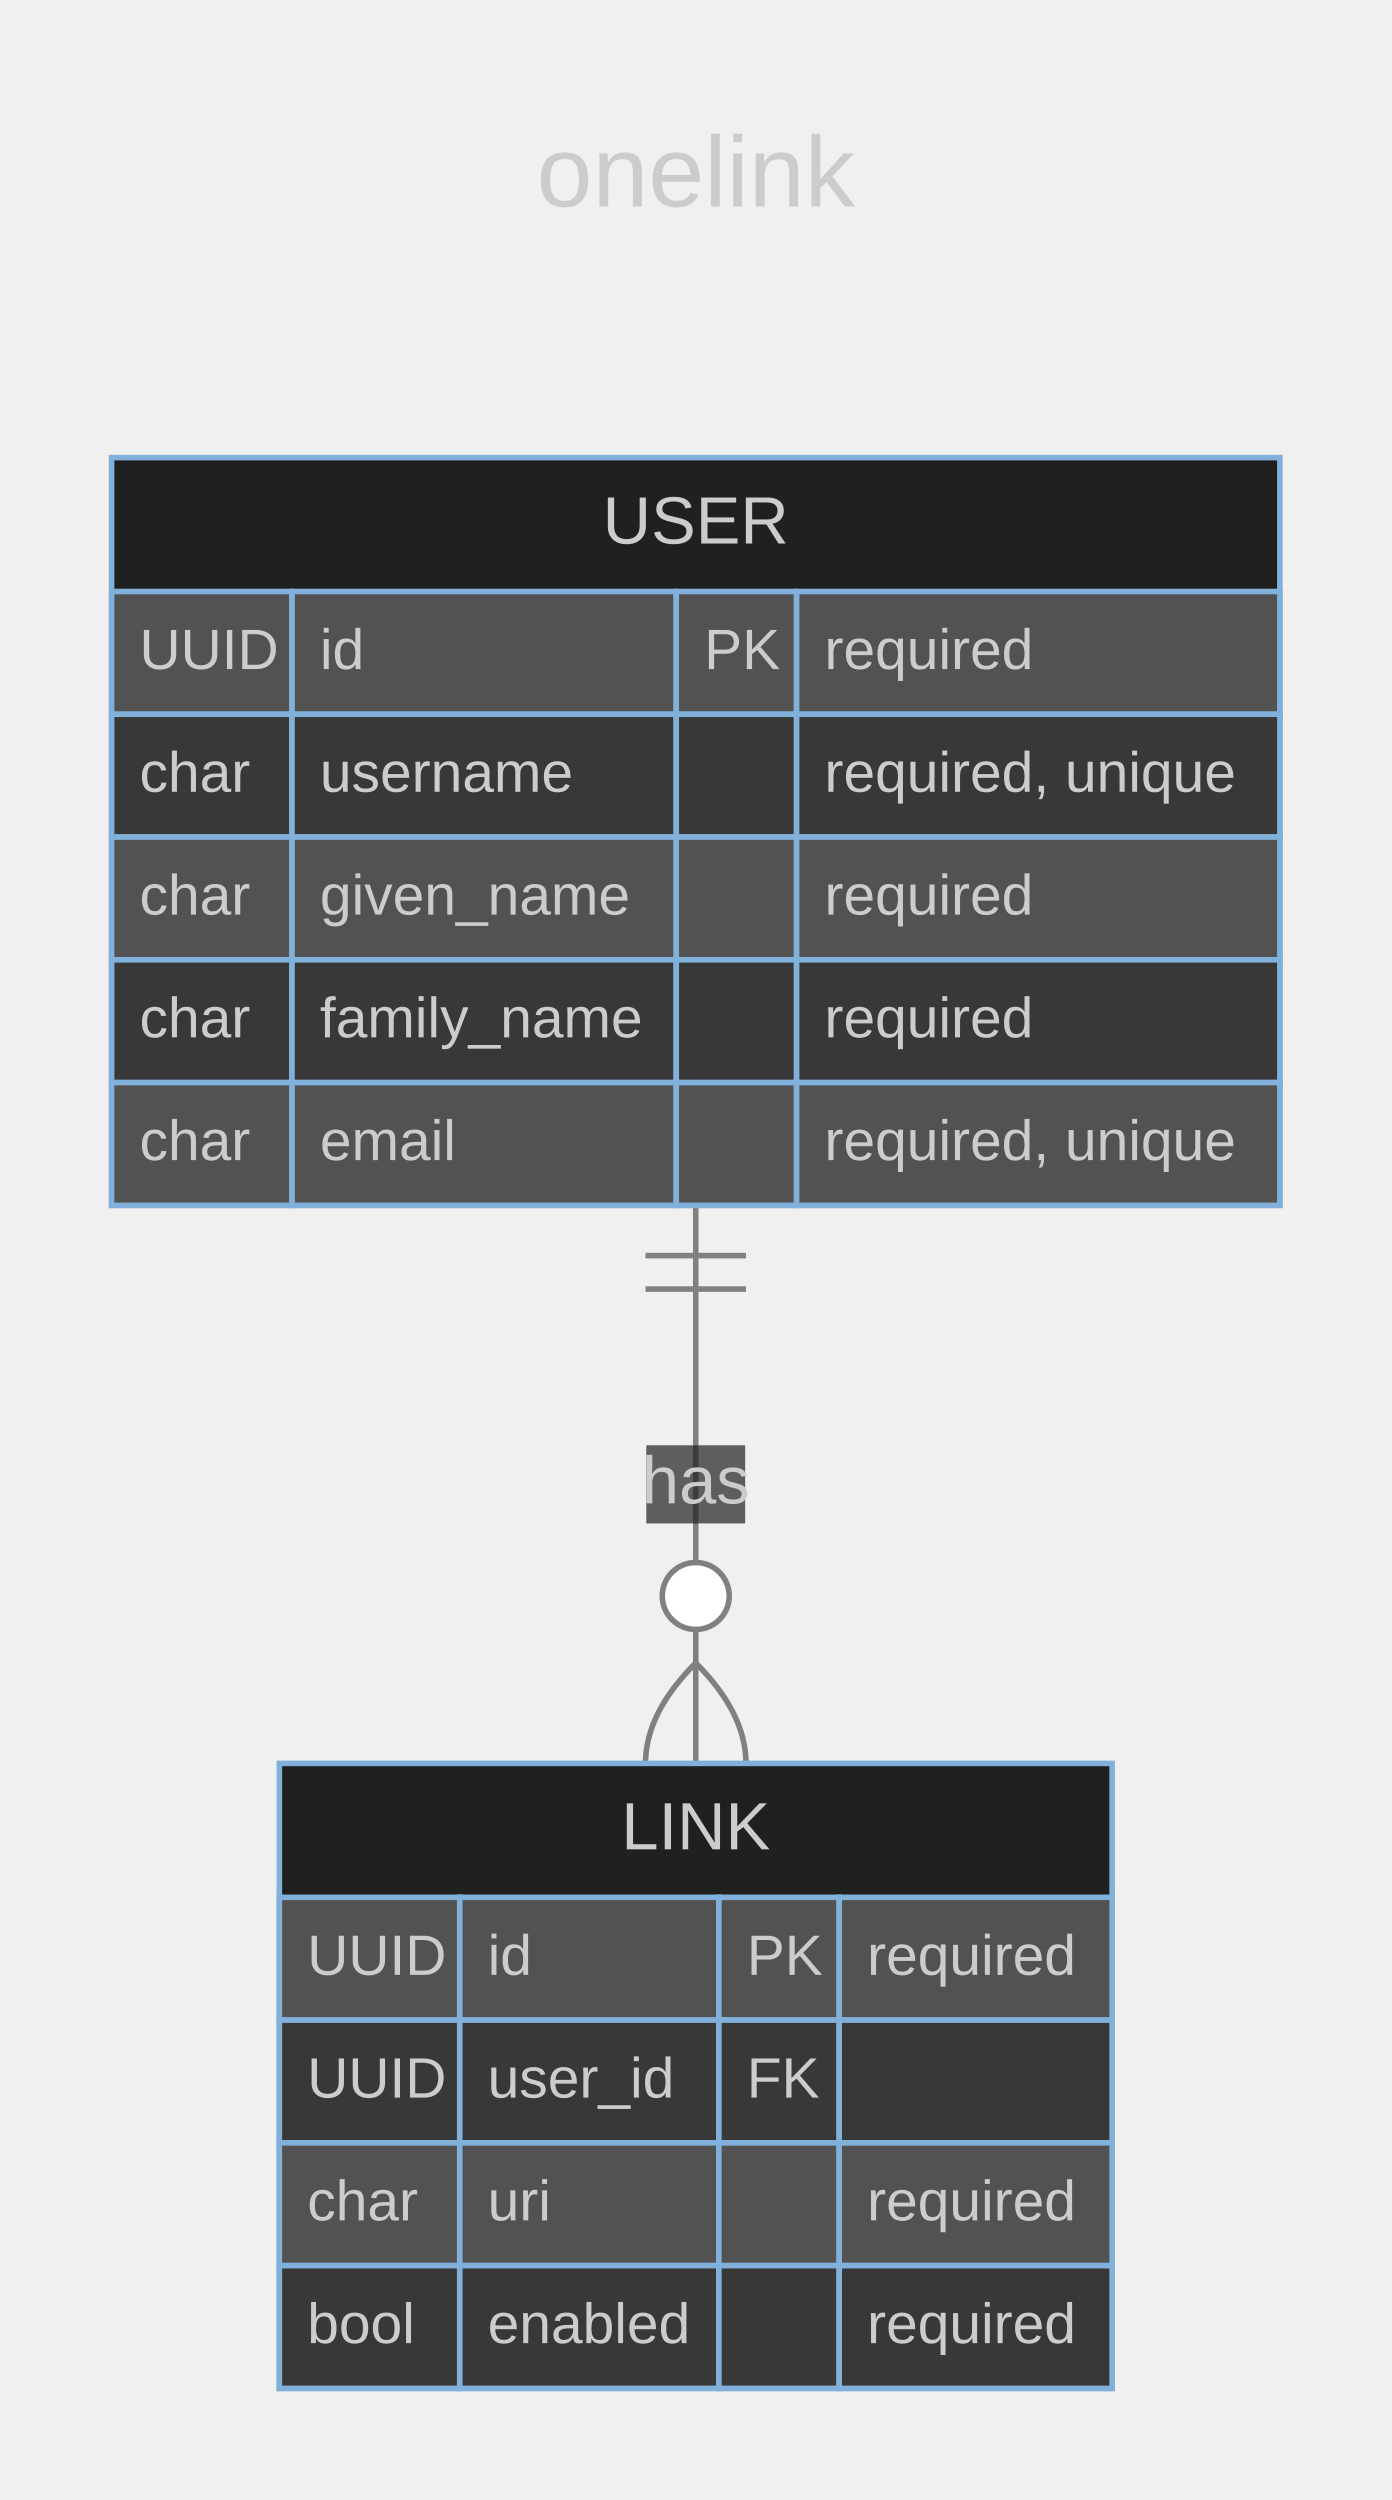
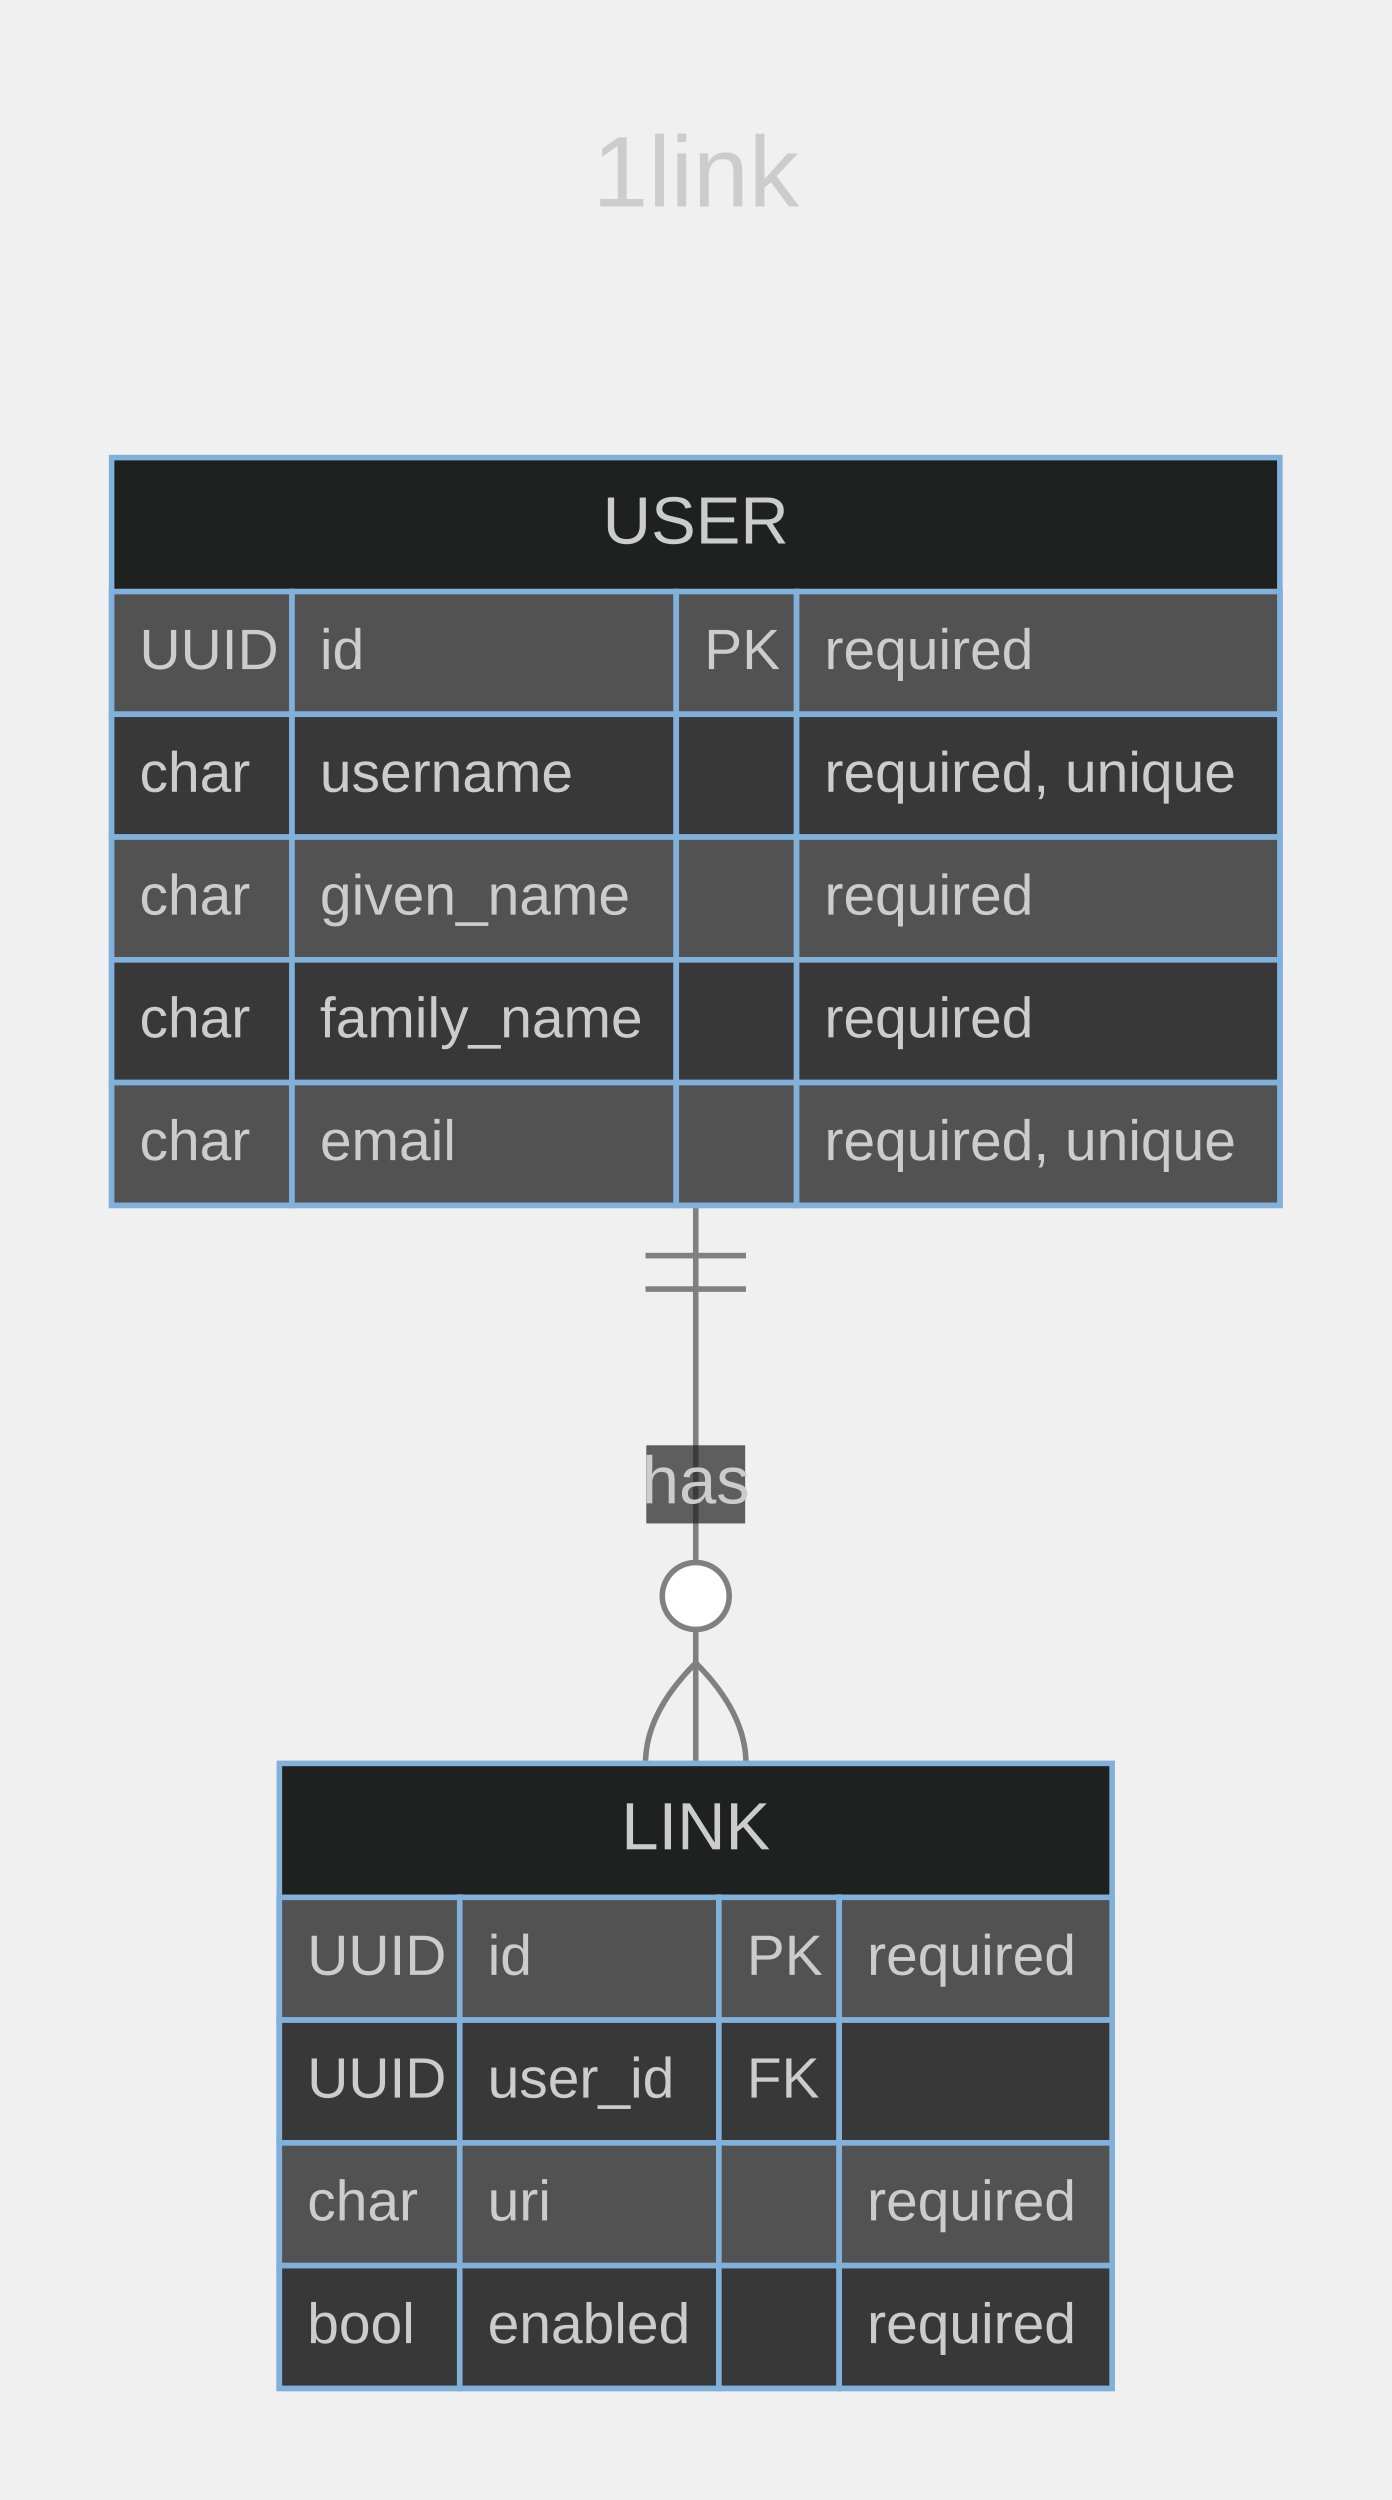
- <svg xmlns="http://www.w3.org/2000/svg" aria-labelledby="chart-title-mermaid-1680476827465" aria-roledescription="er" viewBox="0 -62 249.352 448" style="max-width: 249.352px; background-color: rgb(0, 43, 54);" width="100%" id="mermaid-1680476827465">
-   <style>#mermaid-1680476827465{font-family:"trebuchet ms",verdana,arial,sans-serif;font-size:16px;fill:#ccc;}#mermaid-1680476827465 .error-icon{fill:#a44141;}#mermaid-1680476827465 .error-text{fill:#ddd;stroke:#ddd;}#mermaid-1680476827465 .edge-thickness-normal{stroke-width:2px;}#mermaid-1680476827465 .edge-thickness-thick{stroke-width:3.5px;}#mermaid-1680476827465 .edge-pattern-solid{stroke-dasharray:0;}#mermaid-1680476827465 .edge-pattern-dashed{stroke-dasharray:3;}#mermaid-1680476827465 .edge-pattern-dotted{stroke-dasharray:2;}#mermaid-1680476827465 .marker{fill:lightgrey;stroke:lightgrey;}#mermaid-1680476827465 .marker.cross{stroke:lightgrey;}#mermaid-1680476827465 svg{font-family:"trebuchet ms",verdana,arial,sans-serif;font-size:16px;}#mermaid-1680476827465 .entityBox{fill:#1f2020;stroke:#81B1DB;}#mermaid-1680476827465 .attributeBoxOdd{fill:hsl(0, 0%, 32%);stroke:#81B1DB;}#mermaid-1680476827465 .attributeBoxEven{fill:hsl(0, 0%, 22%);stroke:#81B1DB;}#mermaid-1680476827465 .relationshipLabelBox{fill:hsl(20, 1.587%, 12.353%);opacity:0.7;background-color:hsl(20, 1.587%, 12.353%);}#mermaid-1680476827465 .relationshipLabelBox rect{opacity:0.5;}#mermaid-1680476827465 .relationshipLine{stroke:lightgrey;}#mermaid-1680476827465 .entityTitleText{text-anchor:middle;font-size:18px;fill:#ccc;}#mermaid-1680476827465 :root{--mermaid-font-family:"trebuchet ms",verdana,arial,sans-serif;}</style>
+ <svg xmlns="http://www.w3.org/2000/svg" aria-labelledby="chart-title-mermaid-1680477546762" aria-roledescription="er" viewBox="0 -62 249.352 448" style="max-width: 249.352px; background-color: rgb(0, 43, 54);" width="100%" id="mermaid-1680477546762">
+   <style>#mermaid-1680477546762{font-family:"trebuchet ms",verdana,arial,sans-serif;font-size:16px;fill:#ccc;}#mermaid-1680477546762 .error-icon{fill:#a44141;}#mermaid-1680477546762 .error-text{fill:#ddd;stroke:#ddd;}#mermaid-1680477546762 .edge-thickness-normal{stroke-width:2px;}#mermaid-1680477546762 .edge-thickness-thick{stroke-width:3.5px;}#mermaid-1680477546762 .edge-pattern-solid{stroke-dasharray:0;}#mermaid-1680477546762 .edge-pattern-dashed{stroke-dasharray:3;}#mermaid-1680477546762 .edge-pattern-dotted{stroke-dasharray:2;}#mermaid-1680477546762 .marker{fill:lightgrey;stroke:lightgrey;}#mermaid-1680477546762 .marker.cross{stroke:lightgrey;}#mermaid-1680477546762 svg{font-family:"trebuchet ms",verdana,arial,sans-serif;font-size:16px;}#mermaid-1680477546762 .entityBox{fill:#1f2020;stroke:#81B1DB;}#mermaid-1680477546762 .attributeBoxOdd{fill:hsl(0, 0%, 32%);stroke:#81B1DB;}#mermaid-1680477546762 .attributeBoxEven{fill:hsl(0, 0%, 22%);stroke:#81B1DB;}#mermaid-1680477546762 .relationshipLabelBox{fill:hsl(20, 1.587%, 12.353%);opacity:0.7;background-color:hsl(20, 1.587%, 12.353%);}#mermaid-1680477546762 .relationshipLabelBox rect{opacity:0.5;}#mermaid-1680477546762 .relationshipLine{stroke:lightgrey;}#mermaid-1680477546762 .entityTitleText{text-anchor:middle;font-size:18px;fill:#ccc;}#mermaid-1680477546762 :root{--mermaid-font-family:"trebuchet ms",verdana,arial,sans-serif;}</style>
  <g />
  <defs>
    <marker orient="auto" markerHeight="18" markerWidth="18" refY="9" refX="0" id="ONLY_ONE_START">
      <path d="M9,0 L9,18 M15,0 L15,18" fill="none" stroke="gray" />
    </marker>
  </defs>
  <defs>
    <marker orient="auto" markerHeight="18" markerWidth="18" refY="9" refX="18" id="ONLY_ONE_END">
      <path d="M3,0 L3,18 M9,0 L9,18" fill="none" stroke="gray" />
    </marker>
  </defs>
  <defs>
    <marker orient="auto" markerHeight="18" markerWidth="30" refY="9" refX="0" id="ZERO_OR_ONE_START">
      <circle r="6" cy="9" cx="21" fill="white" stroke="gray" />
      <path d="M9,0 L9,18" fill="none" stroke="gray" />
    </marker>
  </defs>
  <defs>
    <marker orient="auto" markerHeight="18" markerWidth="30" refY="9" refX="30" id="ZERO_OR_ONE_END">
      <circle r="6" cy="9" cx="9" fill="white" stroke="gray" />
      <path d="M21,0 L21,18" fill="none" stroke="gray" />
    </marker>
  </defs>
  <defs>
    <marker orient="auto" markerHeight="36" markerWidth="45" refY="18" refX="18" id="ONE_OR_MORE_START">
      <path d="M0,18 Q 18,0 36,18 Q 18,36 0,18 M42,9 L42,27" fill="none" stroke="gray" />
    </marker>
  </defs>
  <defs>
    <marker orient="auto" markerHeight="36" markerWidth="45" refY="18" refX="27" id="ONE_OR_MORE_END">
      <path d="M3,9 L3,27 M9,18 Q27,0 45,18 Q27,36 9,18" fill="none" stroke="gray" />
    </marker>
  </defs>
  <defs>
    <marker orient="auto" markerHeight="36" markerWidth="57" refY="18" refX="18" id="ZERO_OR_MORE_START">
      <circle r="6" cy="18" cx="48" fill="white" stroke="gray" />
      <path d="M0,18 Q18,0 36,18 Q18,36 0,18" fill="none" stroke="gray" />
    </marker>
  </defs>
  <defs>
    <marker orient="auto" markerHeight="36" markerWidth="57" refY="18" refX="39" id="ZERO_OR_MORE_END">
      <circle r="6" cy="18" cx="9" fill="white" stroke="gray" />
      <path d="M21,18 Q39,0 57,18 Q39,36 21,18" fill="none" stroke="gray" />
    </marker>
  </defs>
  <path style="stroke: gray; fill: none;" marker-start="url(#ONLY_ONE_START)" marker-end="url(#ZERO_OR_MORE_END)" d="M124.676,154L124.676,162.333C124.676,170.667,124.676,187.333,124.676,204C124.676,220.667,124.676,237.333,124.676,245.667L124.676,254" class="er relationshipLine" />
-   <g transform="translate(20,20 )" id="entity-USER-ff51eed2-aef8-4e44-b9be-c86f060546e3">
+   <g transform="translate(20,20 )" id="entity-USER-0b2d9ad9-75cc-4c78-8323-4e6ef7f2c4ac">
    <rect height="134" width="209.352" y="0" x="0" class="er entityBox" />
-     <text style="dominant-baseline: middle; text-anchor: middle; font-size: 12px;" transform="translate(104.6758,12)" y="0" x="0" id="text-entity-USER-ff51eed2-aef8-4e44-b9be-c86f060546e3" class="er entityLabel">USER</text>
+     <text style="dominant-baseline: middle; text-anchor: middle; font-size: 12px;" transform="translate(104.6758,12)" y="0" x="0" id="text-entity-USER-0b2d9ad9-75cc-4c78-8323-4e6ef7f2c4ac" class="er entityLabel">USER</text>
    <rect height="22" width="32.328" y="24" x="0" class="er attributeBoxOdd" />
-     <text style="dominant-baseline: middle; font-size: 10.2px;" transform="translate(5,35)" y="0" x="0" id="text-entity-USER-ff51eed2-aef8-4e44-b9be-c86f060546e3-attr-1-type" class="er entityLabel">UUID</text>
+     <text style="dominant-baseline: middle; font-size: 10.2px;" transform="translate(5,35)" y="0" x="0" id="text-entity-USER-0b2d9ad9-75cc-4c78-8323-4e6ef7f2c4ac-attr-1-type" class="er entityLabel">UUID</text>
    <rect height="22" width="68.859" y="24" x="32.328" class="er attributeBoxOdd" />
-     <text style="dominant-baseline: middle; font-size: 10.2px;" transform="translate(37.32812,35)" y="0" x="0" id="text-entity-USER-ff51eed2-aef8-4e44-b9be-c86f060546e3-attr-1-name" class="er entityLabel">id</text>
+     <text style="dominant-baseline: middle; font-size: 10.2px;" transform="translate(37.32812,35)" y="0" x="0" id="text-entity-USER-0b2d9ad9-75cc-4c78-8323-4e6ef7f2c4ac-attr-1-name" class="er entityLabel">id</text>
    <rect height="22" width="21.562" y="24" x="101.188" class="er attributeBoxOdd" />
-     <text style="dominant-baseline: middle; font-size: 10.2px;" transform="translate(106.1875,35)" y="0" x="0" id="text-entity-USER-ff51eed2-aef8-4e44-b9be-c86f060546e3-attr-1-key" class="er entityLabel">PK</text>
+     <text style="dominant-baseline: middle; font-size: 10.2px;" transform="translate(106.1875,35)" y="0" x="0" id="text-entity-USER-0b2d9ad9-75cc-4c78-8323-4e6ef7f2c4ac-attr-1-key" class="er entityLabel">PK</text>
    <rect height="22" width="86.602" y="24" x="122.75" class="er attributeBoxOdd" />
-     <text style="dominant-baseline: middle; font-size: 10.2px;" transform="translate(127.75,35)" y="0" x="0" id="text-entity-USER-ff51eed2-aef8-4e44-b9be-c86f060546e3-attr-1-comment" class="er entityLabel">required</text>
+     <text style="dominant-baseline: middle; font-size: 10.2px;" transform="translate(127.75,35)" y="0" x="0" id="text-entity-USER-0b2d9ad9-75cc-4c78-8323-4e6ef7f2c4ac-attr-1-comment" class="er entityLabel">required</text>
    <rect height="22" width="32.328" y="46" x="0" class="er attributeBoxEven" />
-     <text style="dominant-baseline: middle; font-size: 10.2px;" transform="translate(5,57)" y="0" x="0" id="text-entity-USER-ff51eed2-aef8-4e44-b9be-c86f060546e3-attr-2-type" class="er entityLabel">char</text>
+     <text style="dominant-baseline: middle; font-size: 10.2px;" transform="translate(5,57)" y="0" x="0" id="text-entity-USER-0b2d9ad9-75cc-4c78-8323-4e6ef7f2c4ac-attr-2-type" class="er entityLabel">char</text>
    <rect height="22" width="68.859" y="46" x="32.328" class="er attributeBoxEven" />
-     <text style="dominant-baseline: middle; font-size: 10.2px;" transform="translate(37.32812,57)" y="0" x="0" id="text-entity-USER-ff51eed2-aef8-4e44-b9be-c86f060546e3-attr-2-name" class="er entityLabel">username</text>
+     <text style="dominant-baseline: middle; font-size: 10.2px;" transform="translate(37.32812,57)" y="0" x="0" id="text-entity-USER-0b2d9ad9-75cc-4c78-8323-4e6ef7f2c4ac-attr-2-name" class="er entityLabel">username</text>
    <rect height="22" width="21.562" y="46" x="101.188" class="er attributeBoxEven" />
-     <text style="dominant-baseline: middle; font-size: 10.2px;" transform="translate(106.1875,57)" y="0" x="0" id="text-entity-USER-ff51eed2-aef8-4e44-b9be-c86f060546e3-attr-2-key" class="er entityLabel" />
+     <text style="dominant-baseline: middle; font-size: 10.2px;" transform="translate(106.1875,57)" y="0" x="0" id="text-entity-USER-0b2d9ad9-75cc-4c78-8323-4e6ef7f2c4ac-attr-2-key" class="er entityLabel" />
    <rect height="22" width="86.602" y="46" x="122.75" class="er attributeBoxEven" />
-     <text style="dominant-baseline: middle; font-size: 10.2px;" transform="translate(127.75,57)" y="0" x="0" id="text-entity-USER-ff51eed2-aef8-4e44-b9be-c86f060546e3-attr-2-comment" class="er entityLabel">required, unique</text>
+     <text style="dominant-baseline: middle; font-size: 10.2px;" transform="translate(127.75,57)" y="0" x="0" id="text-entity-USER-0b2d9ad9-75cc-4c78-8323-4e6ef7f2c4ac-attr-2-comment" class="er entityLabel">required, unique</text>
    <rect height="22" width="32.328" y="68" x="0" class="er attributeBoxOdd" />
-     <text style="dominant-baseline: middle; font-size: 10.2px;" transform="translate(5,79)" y="0" x="0" id="text-entity-USER-ff51eed2-aef8-4e44-b9be-c86f060546e3-attr-3-type" class="er entityLabel">char</text>
+     <text style="dominant-baseline: middle; font-size: 10.2px;" transform="translate(5,79)" y="0" x="0" id="text-entity-USER-0b2d9ad9-75cc-4c78-8323-4e6ef7f2c4ac-attr-3-type" class="er entityLabel">char</text>
    <rect height="22" width="68.859" y="68" x="32.328" class="er attributeBoxOdd" />
-     <text style="dominant-baseline: middle; font-size: 10.2px;" transform="translate(37.32812,79)" y="0" x="0" id="text-entity-USER-ff51eed2-aef8-4e44-b9be-c86f060546e3-attr-3-name" class="er entityLabel">given_name</text>
+     <text style="dominant-baseline: middle; font-size: 10.2px;" transform="translate(37.32812,79)" y="0" x="0" id="text-entity-USER-0b2d9ad9-75cc-4c78-8323-4e6ef7f2c4ac-attr-3-name" class="er entityLabel">given_name</text>
    <rect height="22" width="21.562" y="68" x="101.188" class="er attributeBoxOdd" />
-     <text style="dominant-baseline: middle; font-size: 10.2px;" transform="translate(106.1875,79)" y="0" x="0" id="text-entity-USER-ff51eed2-aef8-4e44-b9be-c86f060546e3-attr-3-key" class="er entityLabel" />
+     <text style="dominant-baseline: middle; font-size: 10.2px;" transform="translate(106.1875,79)" y="0" x="0" id="text-entity-USER-0b2d9ad9-75cc-4c78-8323-4e6ef7f2c4ac-attr-3-key" class="er entityLabel" />
    <rect height="22" width="86.602" y="68" x="122.75" class="er attributeBoxOdd" />
-     <text style="dominant-baseline: middle; font-size: 10.2px;" transform="translate(127.75,79)" y="0" x="0" id="text-entity-USER-ff51eed2-aef8-4e44-b9be-c86f060546e3-attr-3-comment" class="er entityLabel">required</text>
+     <text style="dominant-baseline: middle; font-size: 10.2px;" transform="translate(127.75,79)" y="0" x="0" id="text-entity-USER-0b2d9ad9-75cc-4c78-8323-4e6ef7f2c4ac-attr-3-comment" class="er entityLabel">required</text>
    <rect height="22" width="32.328" y="90" x="0" class="er attributeBoxEven" />
-     <text style="dominant-baseline: middle; font-size: 10.2px;" transform="translate(5,101)" y="0" x="0" id="text-entity-USER-ff51eed2-aef8-4e44-b9be-c86f060546e3-attr-4-type" class="er entityLabel">char</text>
+     <text style="dominant-baseline: middle; font-size: 10.2px;" transform="translate(5,101)" y="0" x="0" id="text-entity-USER-0b2d9ad9-75cc-4c78-8323-4e6ef7f2c4ac-attr-4-type" class="er entityLabel">char</text>
    <rect height="22" width="68.859" y="90" x="32.328" class="er attributeBoxEven" />
-     <text style="dominant-baseline: middle; font-size: 10.2px;" transform="translate(37.32812,101)" y="0" x="0" id="text-entity-USER-ff51eed2-aef8-4e44-b9be-c86f060546e3-attr-4-name" class="er entityLabel">family_name</text>
+     <text style="dominant-baseline: middle; font-size: 10.2px;" transform="translate(37.32812,101)" y="0" x="0" id="text-entity-USER-0b2d9ad9-75cc-4c78-8323-4e6ef7f2c4ac-attr-4-name" class="er entityLabel">family_name</text>
    <rect height="22" width="21.562" y="90" x="101.188" class="er attributeBoxEven" />
-     <text style="dominant-baseline: middle; font-size: 10.2px;" transform="translate(106.1875,101)" y="0" x="0" id="text-entity-USER-ff51eed2-aef8-4e44-b9be-c86f060546e3-attr-4-key" class="er entityLabel" />
+     <text style="dominant-baseline: middle; font-size: 10.2px;" transform="translate(106.1875,101)" y="0" x="0" id="text-entity-USER-0b2d9ad9-75cc-4c78-8323-4e6ef7f2c4ac-attr-4-key" class="er entityLabel" />
    <rect height="22" width="86.602" y="90" x="122.75" class="er attributeBoxEven" />
-     <text style="dominant-baseline: middle; font-size: 10.2px;" transform="translate(127.75,101)" y="0" x="0" id="text-entity-USER-ff51eed2-aef8-4e44-b9be-c86f060546e3-attr-4-comment" class="er entityLabel">required</text>
+     <text style="dominant-baseline: middle; font-size: 10.2px;" transform="translate(127.75,101)" y="0" x="0" id="text-entity-USER-0b2d9ad9-75cc-4c78-8323-4e6ef7f2c4ac-attr-4-comment" class="er entityLabel">required</text>
    <rect height="22" width="32.328" y="112" x="0" class="er attributeBoxOdd" />
-     <text style="dominant-baseline: middle; font-size: 10.2px;" transform="translate(5,123)" y="0" x="0" id="text-entity-USER-ff51eed2-aef8-4e44-b9be-c86f060546e3-attr-5-type" class="er entityLabel">char</text>
+     <text style="dominant-baseline: middle; font-size: 10.2px;" transform="translate(5,123)" y="0" x="0" id="text-entity-USER-0b2d9ad9-75cc-4c78-8323-4e6ef7f2c4ac-attr-5-type" class="er entityLabel">char</text>
    <rect height="22" width="68.859" y="112" x="32.328" class="er attributeBoxOdd" />
-     <text style="dominant-baseline: middle; font-size: 10.2px;" transform="translate(37.32812,123)" y="0" x="0" id="text-entity-USER-ff51eed2-aef8-4e44-b9be-c86f060546e3-attr-5-name" class="er entityLabel">email</text>
+     <text style="dominant-baseline: middle; font-size: 10.2px;" transform="translate(37.32812,123)" y="0" x="0" id="text-entity-USER-0b2d9ad9-75cc-4c78-8323-4e6ef7f2c4ac-attr-5-name" class="er entityLabel">email</text>
    <rect height="22" width="21.562" y="112" x="101.188" class="er attributeBoxOdd" />
-     <text style="dominant-baseline: middle; font-size: 10.2px;" transform="translate(106.1875,123)" y="0" x="0" id="text-entity-USER-ff51eed2-aef8-4e44-b9be-c86f060546e3-attr-5-key" class="er entityLabel" />
+     <text style="dominant-baseline: middle; font-size: 10.2px;" transform="translate(106.1875,123)" y="0" x="0" id="text-entity-USER-0b2d9ad9-75cc-4c78-8323-4e6ef7f2c4ac-attr-5-key" class="er entityLabel" />
    <rect height="22" width="86.602" y="112" x="122.75" class="er attributeBoxOdd" />
-     <text style="dominant-baseline: middle; font-size: 10.2px;" transform="translate(127.75,123)" y="0" x="0" id="text-entity-USER-ff51eed2-aef8-4e44-b9be-c86f060546e3-attr-5-comment" class="er entityLabel">required, unique</text>
+     <text style="dominant-baseline: middle; font-size: 10.2px;" transform="translate(127.75,123)" y="0" x="0" id="text-entity-USER-0b2d9ad9-75cc-4c78-8323-4e6ef7f2c4ac-attr-5-comment" class="er entityLabel">required, unique</text>
  </g>
-   <g transform="translate(50.05859,254 )" id="entity-LINK-faf42b04-c7f7-4211-b573-e5caf0ce8428">
+   <g transform="translate(50.05859,254 )" id="entity-LINK-166745fa-c22e-479b-8858-b29aaa2363fb">
    <rect height="112" width="149.234" y="0" x="0" class="er entityBox" />
-     <text style="dominant-baseline: middle; text-anchor: middle; font-size: 12px;" transform="translate(74.61719,12)" y="0" x="0" id="text-entity-LINK-faf42b04-c7f7-4211-b573-e5caf0ce8428" class="er entityLabel">LINK</text>
+     <text style="dominant-baseline: middle; text-anchor: middle; font-size: 12px;" transform="translate(74.61719,12)" y="0" x="0" id="text-entity-LINK-166745fa-c22e-479b-8858-b29aaa2363fb" class="er entityLabel">LINK</text>
    <rect height="22" width="32.328" y="24" x="0" class="er attributeBoxOdd" />
-     <text style="dominant-baseline: middle; font-size: 10.2px;" transform="translate(5,35)" y="0" x="0" id="text-entity-LINK-faf42b04-c7f7-4211-b573-e5caf0ce8428-attr-1-type" class="er entityLabel">UUID</text>
+     <text style="dominant-baseline: middle; font-size: 10.2px;" transform="translate(5,35)" y="0" x="0" id="text-entity-LINK-166745fa-c22e-479b-8858-b29aaa2363fb-attr-1-type" class="er entityLabel">UUID</text>
    <rect height="22" width="46.438" y="24" x="32.328" class="er attributeBoxOdd" />
-     <text style="dominant-baseline: middle; font-size: 10.2px;" transform="translate(37.32812,35)" y="0" x="0" id="text-entity-LINK-faf42b04-c7f7-4211-b573-e5caf0ce8428-attr-1-name" class="er entityLabel">id</text>
+     <text style="dominant-baseline: middle; font-size: 10.2px;" transform="translate(37.32812,35)" y="0" x="0" id="text-entity-LINK-166745fa-c22e-479b-8858-b29aaa2363fb-attr-1-name" class="er entityLabel">id</text>
    <rect height="22" width="21.562" y="24" x="78.766" class="er attributeBoxOdd" />
-     <text style="dominant-baseline: middle; font-size: 10.2px;" transform="translate(83.76562,35)" y="0" x="0" id="text-entity-LINK-faf42b04-c7f7-4211-b573-e5caf0ce8428-attr-1-key" class="er entityLabel">PK</text>
+     <text style="dominant-baseline: middle; font-size: 10.2px;" transform="translate(83.76562,35)" y="0" x="0" id="text-entity-LINK-166745fa-c22e-479b-8858-b29aaa2363fb-attr-1-key" class="er entityLabel">PK</text>
    <rect height="22" width="48.906" y="24" x="100.328" class="er attributeBoxOdd" />
-     <text style="dominant-baseline: middle; font-size: 10.2px;" transform="translate(105.3281,35)" y="0" x="0" id="text-entity-LINK-faf42b04-c7f7-4211-b573-e5caf0ce8428-attr-1-comment" class="er entityLabel">required</text>
+     <text style="dominant-baseline: middle; font-size: 10.2px;" transform="translate(105.3281,35)" y="0" x="0" id="text-entity-LINK-166745fa-c22e-479b-8858-b29aaa2363fb-attr-1-comment" class="er entityLabel">required</text>
    <rect height="22" width="32.328" y="46" x="0" class="er attributeBoxEven" />
-     <text style="dominant-baseline: middle; font-size: 10.2px;" transform="translate(5,57)" y="0" x="0" id="text-entity-LINK-faf42b04-c7f7-4211-b573-e5caf0ce8428-attr-2-type" class="er entityLabel">UUID</text>
+     <text style="dominant-baseline: middle; font-size: 10.2px;" transform="translate(5,57)" y="0" x="0" id="text-entity-LINK-166745fa-c22e-479b-8858-b29aaa2363fb-attr-2-type" class="er entityLabel">UUID</text>
    <rect height="22" width="46.438" y="46" x="32.328" class="er attributeBoxEven" />
-     <text style="dominant-baseline: middle; font-size: 10.2px;" transform="translate(37.32812,57)" y="0" x="0" id="text-entity-LINK-faf42b04-c7f7-4211-b573-e5caf0ce8428-attr-2-name" class="er entityLabel">user_id</text>
+     <text style="dominant-baseline: middle; font-size: 10.2px;" transform="translate(37.32812,57)" y="0" x="0" id="text-entity-LINK-166745fa-c22e-479b-8858-b29aaa2363fb-attr-2-name" class="er entityLabel">user_id</text>
    <rect height="22" width="21.562" y="46" x="78.766" class="er attributeBoxEven" />
-     <text style="dominant-baseline: middle; font-size: 10.2px;" transform="translate(83.76562,57)" y="0" x="0" id="text-entity-LINK-faf42b04-c7f7-4211-b573-e5caf0ce8428-attr-2-key" class="er entityLabel">FK</text>
+     <text style="dominant-baseline: middle; font-size: 10.2px;" transform="translate(83.76562,57)" y="0" x="0" id="text-entity-LINK-166745fa-c22e-479b-8858-b29aaa2363fb-attr-2-key" class="er entityLabel">FK</text>
    <rect height="22" width="48.906" y="46" x="100.328" class="er attributeBoxEven" />
-     <text style="dominant-baseline: middle; font-size: 10.2px;" transform="translate(105.3281,57)" y="0" x="0" id="text-entity-LINK-faf42b04-c7f7-4211-b573-e5caf0ce8428-attr-2-comment" class="er entityLabel" />
+     <text style="dominant-baseline: middle; font-size: 10.2px;" transform="translate(105.3281,57)" y="0" x="0" id="text-entity-LINK-166745fa-c22e-479b-8858-b29aaa2363fb-attr-2-comment" class="er entityLabel" />
    <rect height="22" width="32.328" y="68" x="0" class="er attributeBoxOdd" />
-     <text style="dominant-baseline: middle; font-size: 10.2px;" transform="translate(5,79)" y="0" x="0" id="text-entity-LINK-faf42b04-c7f7-4211-b573-e5caf0ce8428-attr-3-type" class="er entityLabel">char</text>
+     <text style="dominant-baseline: middle; font-size: 10.2px;" transform="translate(5,79)" y="0" x="0" id="text-entity-LINK-166745fa-c22e-479b-8858-b29aaa2363fb-attr-3-type" class="er entityLabel">char</text>
    <rect height="22" width="46.438" y="68" x="32.328" class="er attributeBoxOdd" />
-     <text style="dominant-baseline: middle; font-size: 10.2px;" transform="translate(37.32812,79)" y="0" x="0" id="text-entity-LINK-faf42b04-c7f7-4211-b573-e5caf0ce8428-attr-3-name" class="er entityLabel">uri</text>
+     <text style="dominant-baseline: middle; font-size: 10.2px;" transform="translate(37.32812,79)" y="0" x="0" id="text-entity-LINK-166745fa-c22e-479b-8858-b29aaa2363fb-attr-3-name" class="er entityLabel">uri</text>
    <rect height="22" width="21.562" y="68" x="78.766" class="er attributeBoxOdd" />
-     <text style="dominant-baseline: middle; font-size: 10.2px;" transform="translate(83.76562,79)" y="0" x="0" id="text-entity-LINK-faf42b04-c7f7-4211-b573-e5caf0ce8428-attr-3-key" class="er entityLabel" />
+     <text style="dominant-baseline: middle; font-size: 10.2px;" transform="translate(83.76562,79)" y="0" x="0" id="text-entity-LINK-166745fa-c22e-479b-8858-b29aaa2363fb-attr-3-key" class="er entityLabel" />
    <rect height="22" width="48.906" y="68" x="100.328" class="er attributeBoxOdd" />
-     <text style="dominant-baseline: middle; font-size: 10.2px;" transform="translate(105.3281,79)" y="0" x="0" id="text-entity-LINK-faf42b04-c7f7-4211-b573-e5caf0ce8428-attr-3-comment" class="er entityLabel">required</text>
+     <text style="dominant-baseline: middle; font-size: 10.2px;" transform="translate(105.3281,79)" y="0" x="0" id="text-entity-LINK-166745fa-c22e-479b-8858-b29aaa2363fb-attr-3-comment" class="er entityLabel">required</text>
    <rect height="22" width="32.328" y="90" x="0" class="er attributeBoxEven" />
-     <text style="dominant-baseline: middle; font-size: 10.2px;" transform="translate(5,101)" y="0" x="0" id="text-entity-LINK-faf42b04-c7f7-4211-b573-e5caf0ce8428-attr-4-type" class="er entityLabel">bool</text>
+     <text style="dominant-baseline: middle; font-size: 10.2px;" transform="translate(5,101)" y="0" x="0" id="text-entity-LINK-166745fa-c22e-479b-8858-b29aaa2363fb-attr-4-type" class="er entityLabel">bool</text>
    <rect height="22" width="46.438" y="90" x="32.328" class="er attributeBoxEven" />
-     <text style="dominant-baseline: middle; font-size: 10.2px;" transform="translate(37.32812,101)" y="0" x="0" id="text-entity-LINK-faf42b04-c7f7-4211-b573-e5caf0ce8428-attr-4-name" class="er entityLabel">enabled</text>
+     <text style="dominant-baseline: middle; font-size: 10.2px;" transform="translate(37.32812,101)" y="0" x="0" id="text-entity-LINK-166745fa-c22e-479b-8858-b29aaa2363fb-attr-4-name" class="er entityLabel">enabled</text>
    <rect height="22" width="21.562" y="90" x="78.766" class="er attributeBoxEven" />
-     <text style="dominant-baseline: middle; font-size: 10.2px;" transform="translate(83.76562,101)" y="0" x="0" id="text-entity-LINK-faf42b04-c7f7-4211-b573-e5caf0ce8428-attr-4-key" class="er entityLabel" />
+     <text style="dominant-baseline: middle; font-size: 10.2px;" transform="translate(83.76562,101)" y="0" x="0" id="text-entity-LINK-166745fa-c22e-479b-8858-b29aaa2363fb-attr-4-key" class="er entityLabel" />
    <rect height="22" width="48.906" y="90" x="100.328" class="er attributeBoxEven" />
-     <text style="dominant-baseline: middle; font-size: 10.2px;" transform="translate(105.3281,101)" y="0" x="0" id="text-entity-LINK-faf42b04-c7f7-4211-b573-e5caf0ce8428-attr-4-comment" class="er entityLabel">required</text>
+     <text style="dominant-baseline: middle; font-size: 10.2px;" transform="translate(105.3281,101)" y="0" x="0" id="text-entity-LINK-166745fa-c22e-479b-8858-b29aaa2363fb-attr-4-comment" class="er entityLabel">required</text>
  </g>
  <rect height="14" width="17.719" y="197" x="115.816" class="er relationshipLabelBox" />
  <text style="text-anchor: middle; dominant-baseline: middle; font-size: 12px;" y="204" x="124.676" id="rel1" class="er relationshipLabel">has</text>
-   <text class="entityTitleText" y="-25" x="124.676">onelink</text>
+   <text class="entityTitleText" y="-25" x="124.676">1link</text>
</svg>
